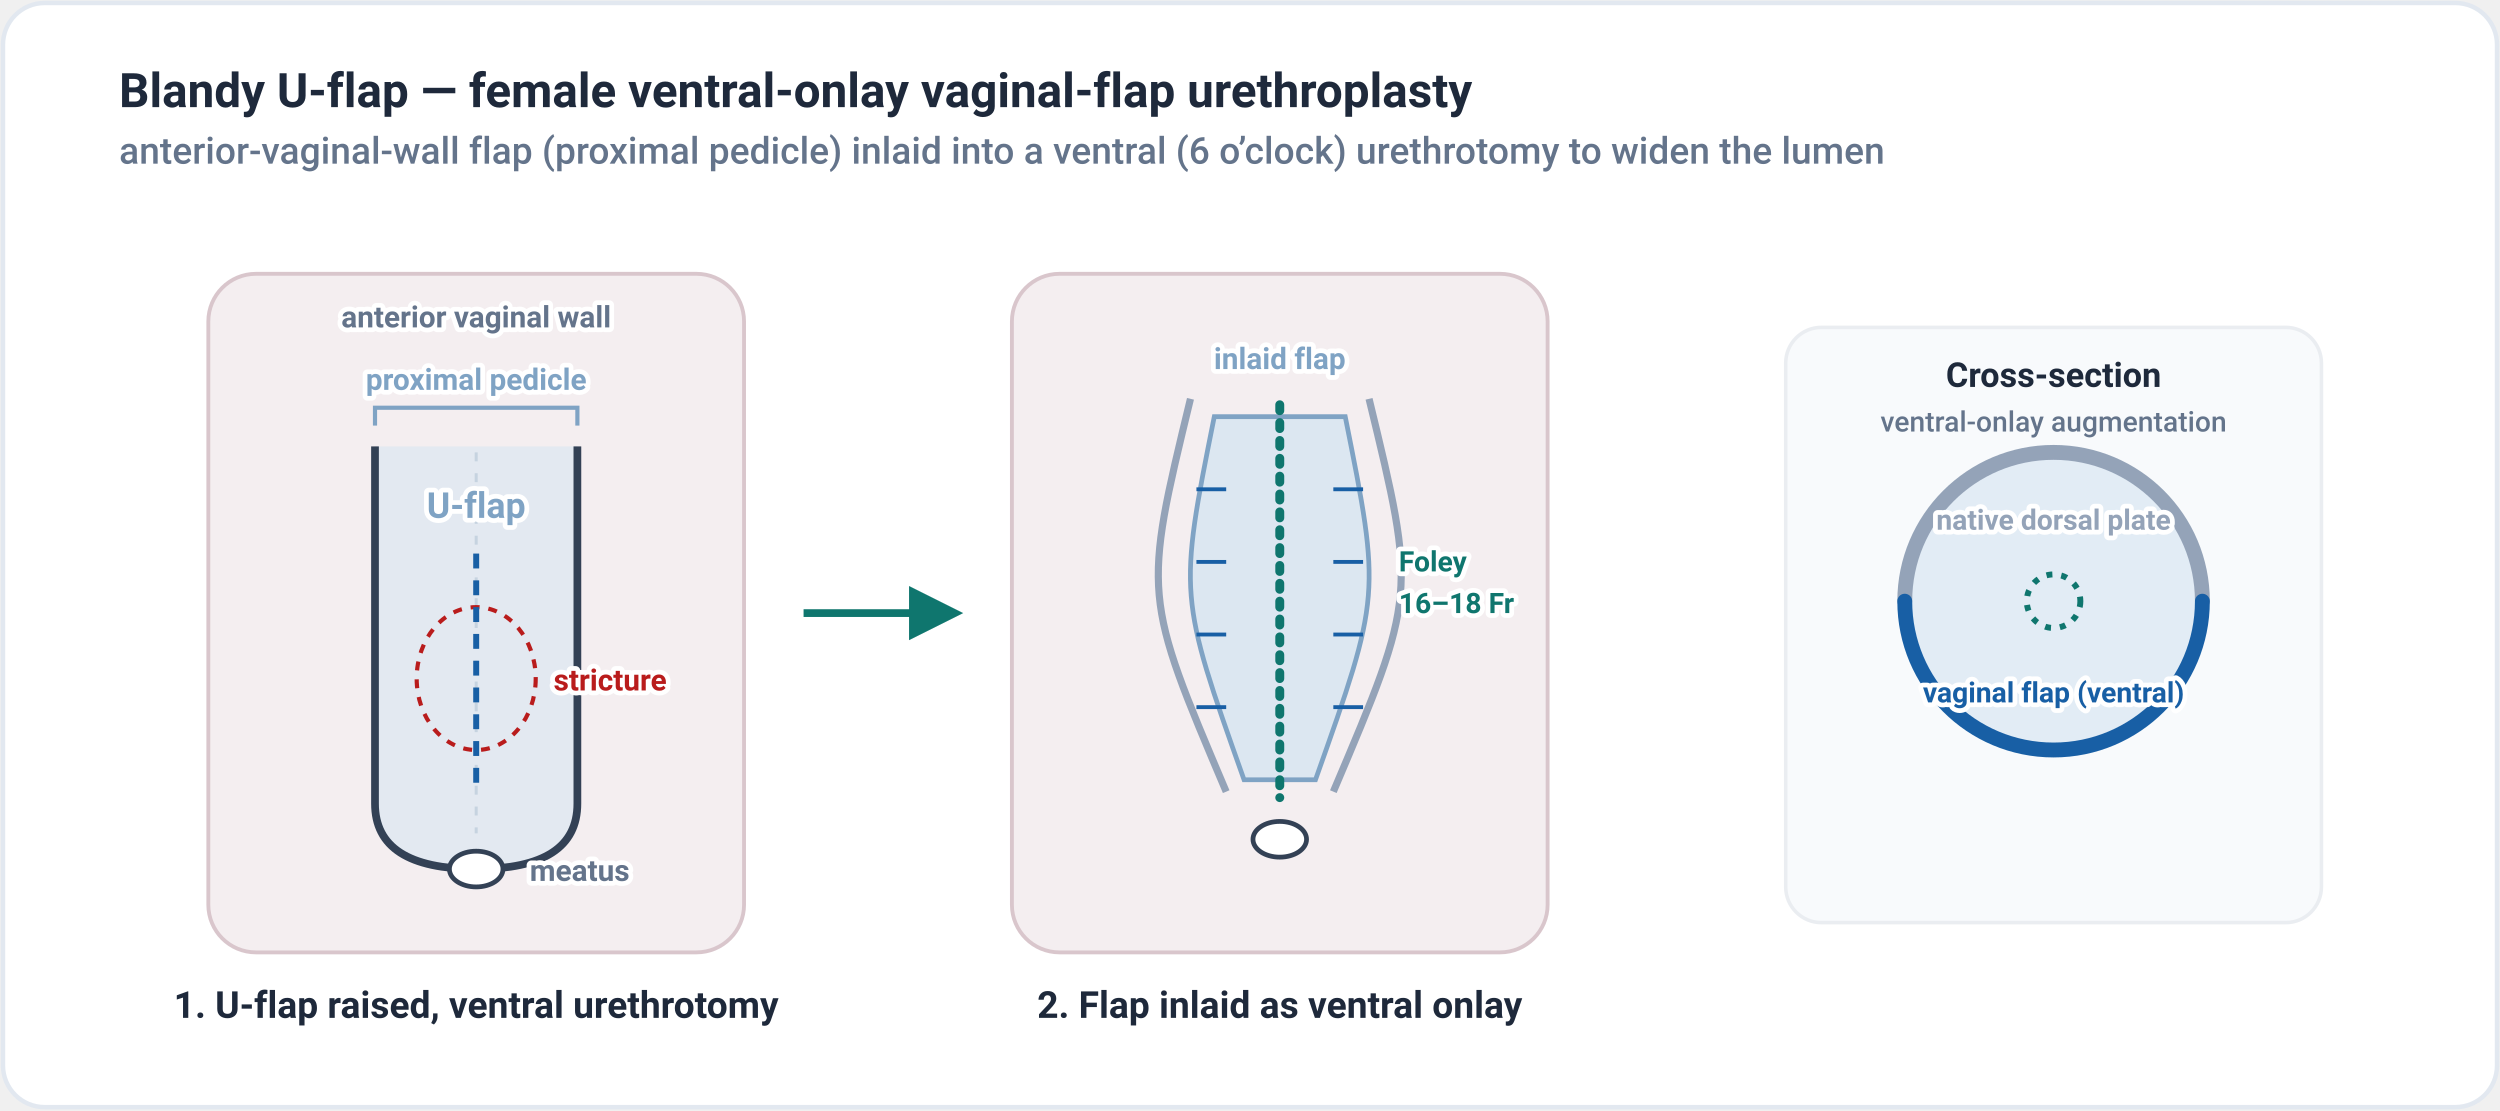
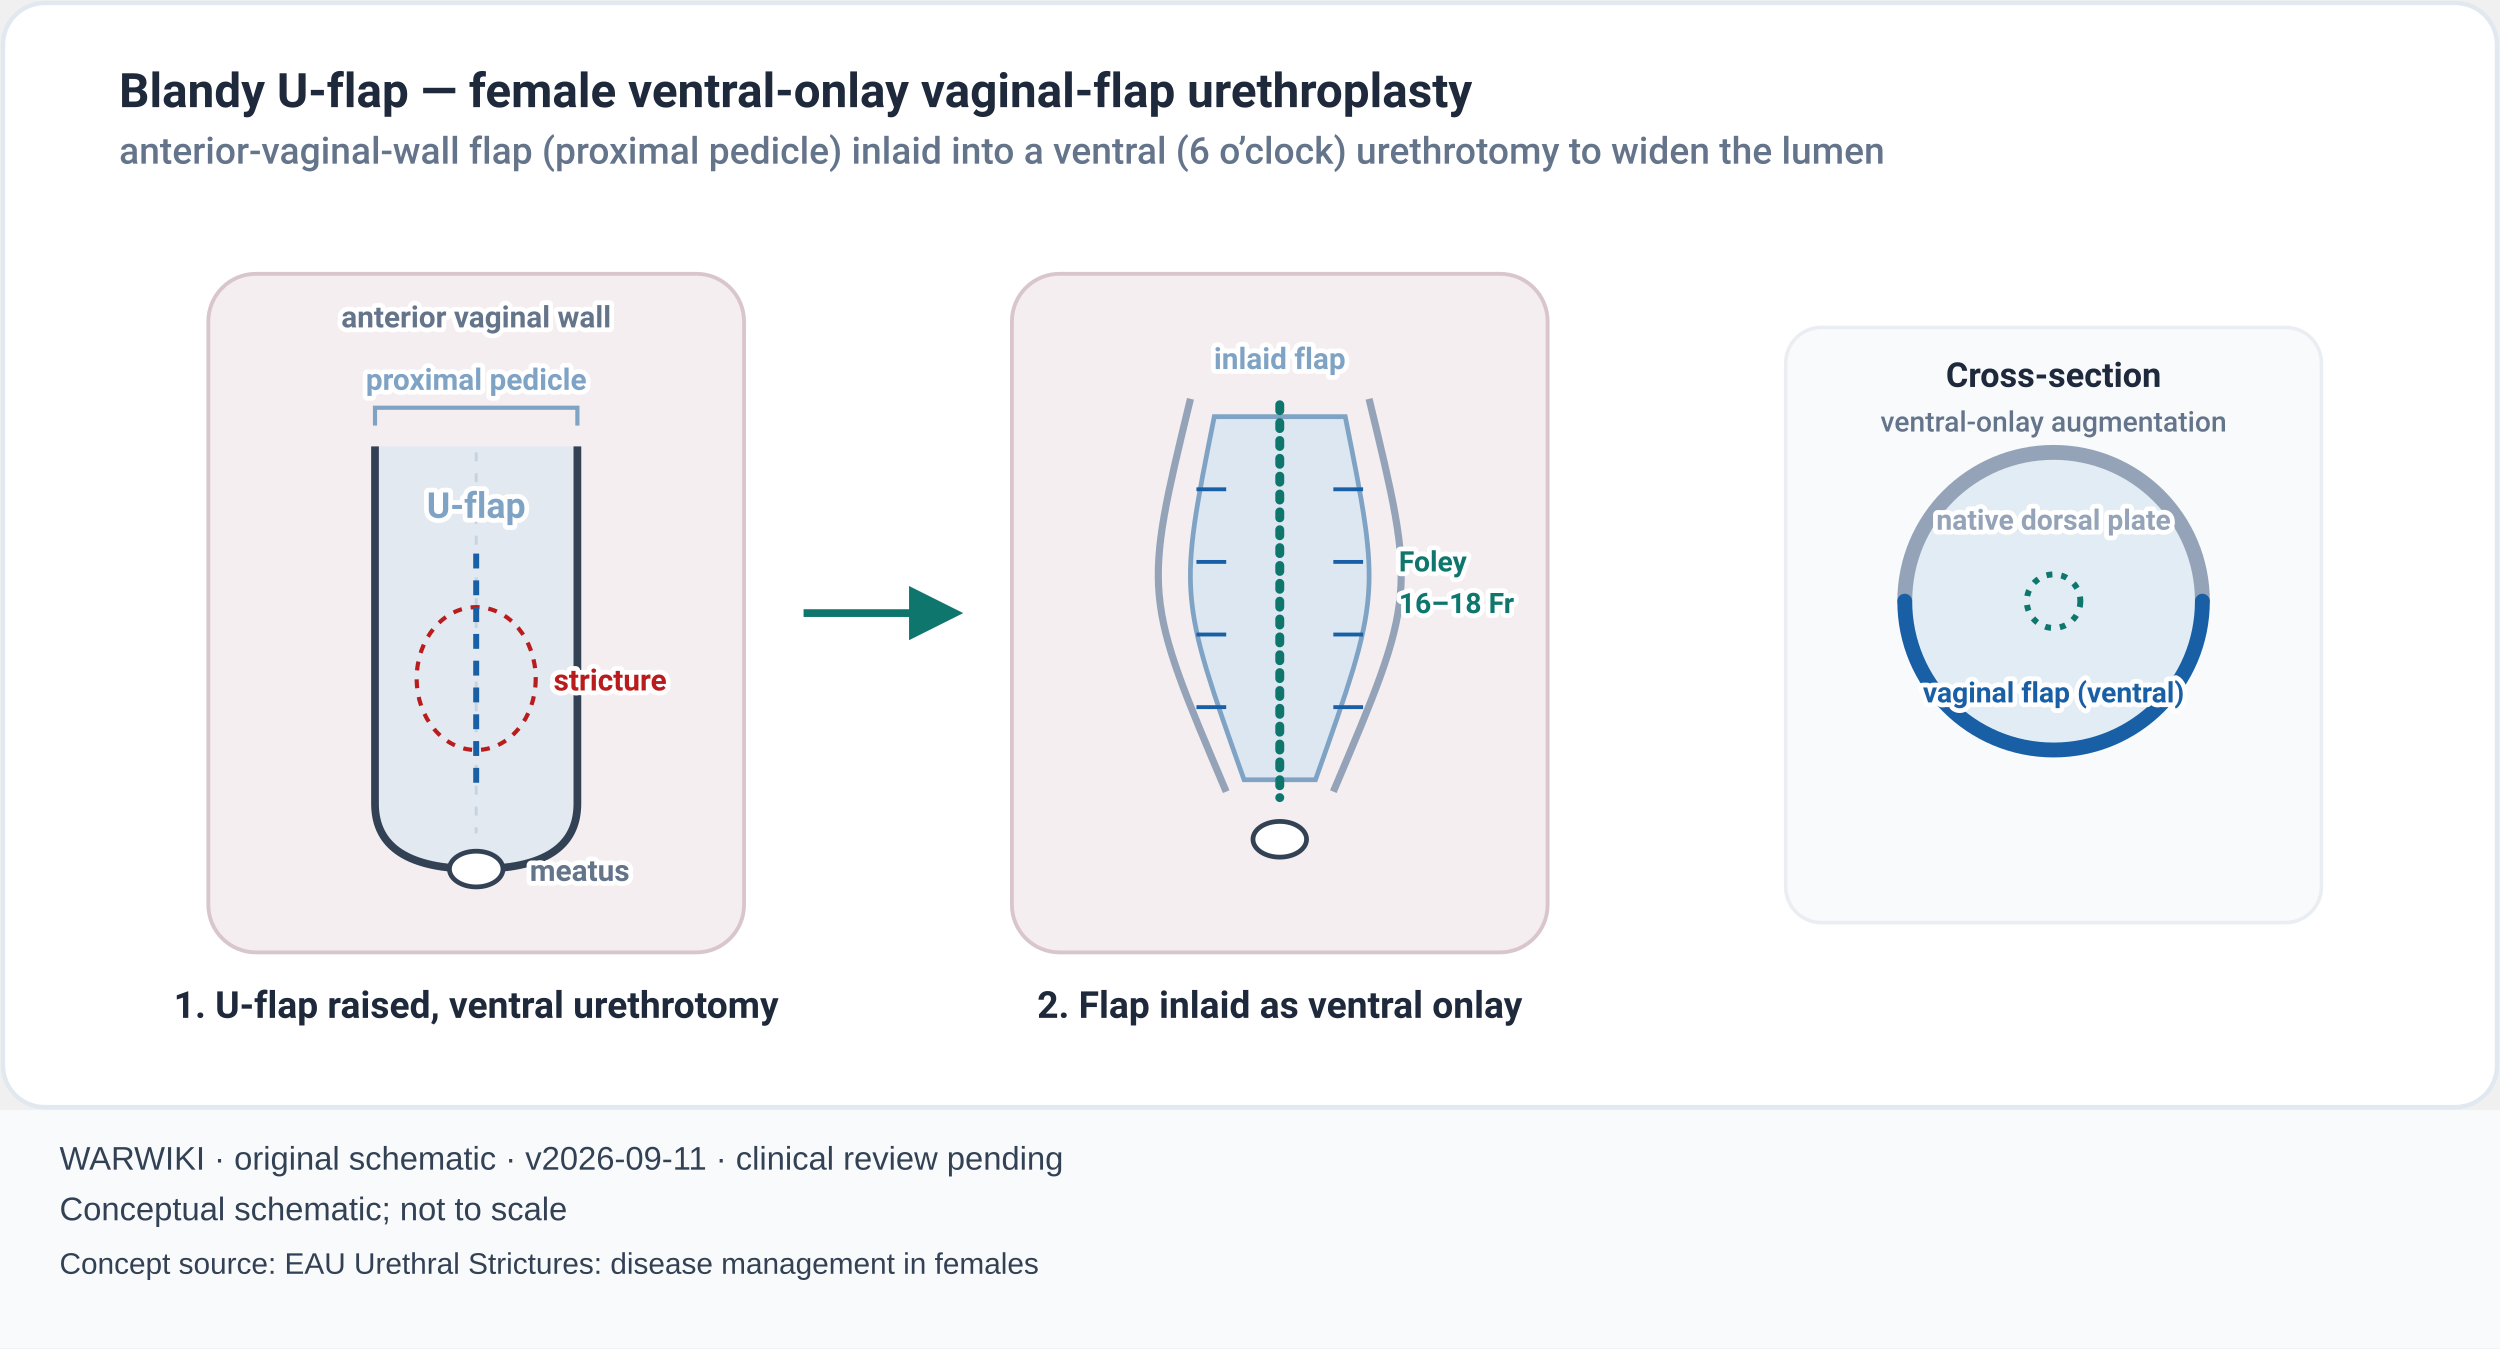
- <svg xmlns="http://www.w3.org/2000/svg" viewBox="0 0 840 373" width="840" height="373" role="img" aria-label="Blandy U-flap female vaginal-flap urethroplasty: panel 1 shows a U-shaped anterior-vaginal-wall flap with a proximal pedicle outlined over a strictured urethra with a planned ventral 6 o'clock urethrotomy; panel 2 shows the flap inlaid as a ventral onlay over a 16 to 18 French Foley catheter, sutured to the opened native urethral plate; a cross-section inset shows the native dorsal plate above and the vaginal-flap ventral onlay below around the catheter lumen. Key notes it is a pedicled flap that preserves its vascular plexus, is best for distal and mid-urethral strictures, is contraindicated in lichen sclerosus, and that lateral-based variants reduce the retrusive-meatus problem.">
+ <svg xmlns="http://www.w3.org/2000/svg" viewBox="0 0 840 453" width="840" height="453" role="img" aria-labelledby="figure-title figure-description">
  <defs>
    <marker id="ab" viewBox="0 0 10 10" refX="8" refY="5" markerWidth="7" markerHeight="7" orient="auto-start-reverse">
      <path d="M0,0 L10,5 L0,10 z" fill="#0F766E" />
    </marker>
  </defs>
  <rect x="1" y="1" width="838" height="371" rx="14" fill="#FFFFFF" stroke="#E2E8F0" stroke-width="1.5" />
  <text x="40" y="36" text-anchor="start" font-family="-apple-system, 'Segoe UI', Roboto, Helvetica, Arial, sans-serif" font-size="16" font-weight="700" fill="#1E293B">Blandy U-flap — female ventral-onlay vaginal-flap urethroplasty</text>
  <text x="40" y="55" text-anchor="start" font-family="-apple-system, 'Segoe UI', Roboto, Helvetica, Arial, sans-serif" font-size="12.5" font-weight="500" fill="#64748B">anterior-vaginal-wall flap (proximal pedicle) inlaid into a ventral (6 o’clock) urethrotomy to widen the lumen</text>
  <rect x="70" y="92" width="180" height="228" rx="16" fill="#F4EEF0" stroke="#D9C6CC" stroke-width="1.3" />
  <text x="160" y="110" text-anchor="middle" font-family="-apple-system, 'Segoe UI', Roboto, Helvetica, Arial, sans-serif" font-size="10" font-weight="600" fill="#64748B" paint-order="stroke" stroke="#FFFFFF" stroke-width="3.2" stroke-linejoin="round">anterior vaginal wall</text>
  <line x1="160" y1="152" x2="160" y2="280" stroke="#94A3B8" stroke-width="1" stroke-dasharray="3 4" />
  <path d="M 126 150 L 126 270 Q 126 292 160 292 Q 194 292 194 270 L 194 150" fill="#DCE7F1" fill-opacity="0.7" stroke="#334155" stroke-width="2.6" stroke-linejoin="round" />
  <text x="160" y="174" text-anchor="middle" font-family="-apple-system, 'Segoe UI', Roboto, Helvetica, Arial, sans-serif" font-size="12" font-weight="700" fill="#7FA3C4" paint-order="stroke" stroke="#FFFFFF" stroke-width="3.2" stroke-linejoin="round">U-flap</text>
  <ellipse cx="160" cy="228" rx="20" ry="24" fill="none" stroke="#B91C1C" stroke-width="1.4" stroke-dasharray="3 3" />
  <text x="186" y="232" text-anchor="start" font-family="-apple-system, 'Segoe UI', Roboto, Helvetica, Arial, sans-serif" font-size="10" font-weight="700" fill="#B91C1C" paint-order="stroke" stroke="#FFFFFF" stroke-width="3.2" stroke-linejoin="round">stricture</text>
  <line x1="160" y1="186" x2="160" y2="264" stroke="#185FA5" stroke-width="2" stroke-dasharray="5 4" />
  <path d="M 126 143 L 126 137 L 194 137 L 194 143" fill="none" stroke="#7FA3C4" stroke-width="1.4" />
  <text x="160" y="131" text-anchor="middle" font-family="-apple-system, 'Segoe UI', Roboto, Helvetica, Arial, sans-serif" font-size="10" font-weight="700" fill="#7FA3C4" paint-order="stroke" stroke="#FFFFFF" stroke-width="3.2" stroke-linejoin="round">proximal pedicle</text>
  <ellipse cx="160" cy="292" rx="9" ry="6" fill="#FFFFFF" stroke="#334155" stroke-width="1.6" />
  <text x="178" y="296" text-anchor="start" font-family="-apple-system, 'Segoe UI', Roboto, Helvetica, Arial, sans-serif" font-size="10" font-weight="600" fill="#64748B" paint-order="stroke" stroke="#FFFFFF" stroke-width="3.2" stroke-linejoin="round">meatus</text>
  <text x="160" y="342" text-anchor="middle" font-family="-apple-system, 'Segoe UI', Roboto, Helvetica, Arial, sans-serif" font-size="12.5" font-weight="700" fill="#1E293B">1. U-flap raised, ventral urethrotomy</text>
  <line x1="270" y1="206" x2="320" y2="206" stroke="#0F766E" stroke-width="2.6" marker-end="url(#ab)" />
  <rect x="340" y="92" width="180" height="228" rx="16" fill="#F4EEF0" stroke="#D9C6CC" stroke-width="1.3" />
  <path d="M 400 134 C 384 200, 384 200, 412 266" fill="none" stroke="#94A3B8" stroke-width="2.4" />
  <path d="M 460 134 C 476 200, 476 200, 448 266" fill="none" stroke="#94A3B8" stroke-width="2.4" />
  <path d="M 408 140 C 396 200, 396 200, 418 262 L 442 262 C 464 200, 464 200, 452 140 Z" fill="#DCE7F1" stroke="#7FA3C4" stroke-width="1.6" />
  <line x1="430" y1="136" x2="430" y2="268" stroke="#0F766E" stroke-width="3" stroke-dasharray="2 4" stroke-linecap="round" />
  <line x1="402" y1="164.4" x2="412" y2="164.4" stroke="#185FA5" stroke-width="1.3" />
  <line x1="448" y1="164.4" x2="458" y2="164.4" stroke="#185FA5" stroke-width="1.3" />
  <line x1="402" y1="188.8" x2="412" y2="188.8" stroke="#185FA5" stroke-width="1.3" />
  <line x1="448" y1="188.8" x2="458" y2="188.8" stroke="#185FA5" stroke-width="1.3" />
  <line x1="402" y1="213.2" x2="412" y2="213.2" stroke="#185FA5" stroke-width="1.3" />
  <line x1="448" y1="213.2" x2="458" y2="213.2" stroke="#185FA5" stroke-width="1.3" />
  <line x1="402" y1="237.6" x2="412" y2="237.6" stroke="#185FA5" stroke-width="1.3" />
  <line x1="448" y1="237.6" x2="458" y2="237.6" stroke="#185FA5" stroke-width="1.3" />
  <text x="430" y="124" text-anchor="middle" font-family="-apple-system, 'Segoe UI', Roboto, Helvetica, Arial, sans-serif" font-size="10" font-weight="700" fill="#7FA3C4" paint-order="stroke" stroke="#FFFFFF" stroke-width="3.2" stroke-linejoin="round">inlaid flap</text>
  <text x="470" y="192" text-anchor="start" font-family="-apple-system, 'Segoe UI', Roboto, Helvetica, Arial, sans-serif" font-size="9.5" font-weight="600" fill="#0F766E" paint-order="stroke" stroke="#FFFFFF" stroke-width="3.2" stroke-linejoin="round">Foley</text>
  <text x="470" y="206" text-anchor="start" font-family="-apple-system, 'Segoe UI', Roboto, Helvetica, Arial, sans-serif" font-size="9.5" font-weight="600" fill="#0F766E" paint-order="stroke" stroke="#FFFFFF" stroke-width="3.2" stroke-linejoin="round">16–18 Fr</text>
  <ellipse cx="430" cy="282" rx="9" ry="6" fill="#FFFFFF" stroke="#334155" stroke-width="1.6" />
  <text x="430" y="342" text-anchor="middle" font-family="-apple-system, 'Segoe UI', Roboto, Helvetica, Arial, sans-serif" font-size="12.5" font-weight="700" fill="#1E293B">2. Flap inlaid as ventral onlay</text>
  <rect x="600" y="110" width="180" height="200" rx="12" fill="#F8FAFC" stroke="#EAEDF1" stroke-width="1.2" />
  <text x="690" y="130" text-anchor="middle" font-family="-apple-system, 'Segoe UI', Roboto, Helvetica, Arial, sans-serif" font-size="11.5" font-weight="700" fill="#1E293B">Cross-section</text>
  <text x="690" y="145" text-anchor="middle" font-family="-apple-system, 'Segoe UI', Roboto, Helvetica, Arial, sans-serif" font-size="9.5" font-weight="500" fill="#64748B">ventral-onlay augmentation</text>
  <circle cx="690" cy="202" r="50" fill="#E2ECF5" />
  <path d="M 640 202 A 50 50 0 0 1 740 202" fill="none" stroke="#94A3B8" stroke-width="5" stroke-linecap="round" />
  <path d="M 640 202 A 50 50 0 0 0 740 202" fill="none" stroke="#185FA5" stroke-width="5" stroke-linecap="round" />
  <circle cx="690" cy="202" r="9" fill="none" stroke="#0F766E" stroke-width="2" stroke-dasharray="2 3" />
  <text x="690" y="178" text-anchor="middle" font-family="-apple-system, 'Segoe UI', Roboto, Helvetica, Arial, sans-serif" font-size="9.5" font-weight="700" fill="#94A3B8" paint-order="stroke" stroke="#FFFFFF" stroke-width="3.2" stroke-linejoin="round">native dorsal plate</text>
  <text x="690" y="236" text-anchor="middle" font-family="-apple-system, 'Segoe UI', Roboto, Helvetica, Arial, sans-serif" font-size="9.5" font-weight="700" fill="#185FA5" paint-order="stroke" stroke="#FFFFFF" stroke-width="3.2" stroke-linejoin="round">vaginal flap (ventral)</text>
+   <g id="figure-provenance">
+     <rect x="0" y="373" width="840" height="80" fill="#F8FAFC" />
+     <text x="20" y="393" font-family="Arial, sans-serif" font-size="11" fill="#334155">WARWIKI · original schematic · v2026-09-11 · clinical review pending</text>
+     <text x="20" y="410" font-family="Arial, sans-serif" font-size="11" fill="#334155">Conceptual schematic; not to scale</text>
+     <a href="https://uroweb.org/guidelines/urethral-strictures/chapter/disease-management-in-females">
+       <text x="20" y="428" font-family="Arial, sans-serif" font-size="10" fill="#334155">Concept source: EAU Urethral Strictures: disease management in females</text>
+     </a>
+   </g>
</svg>
